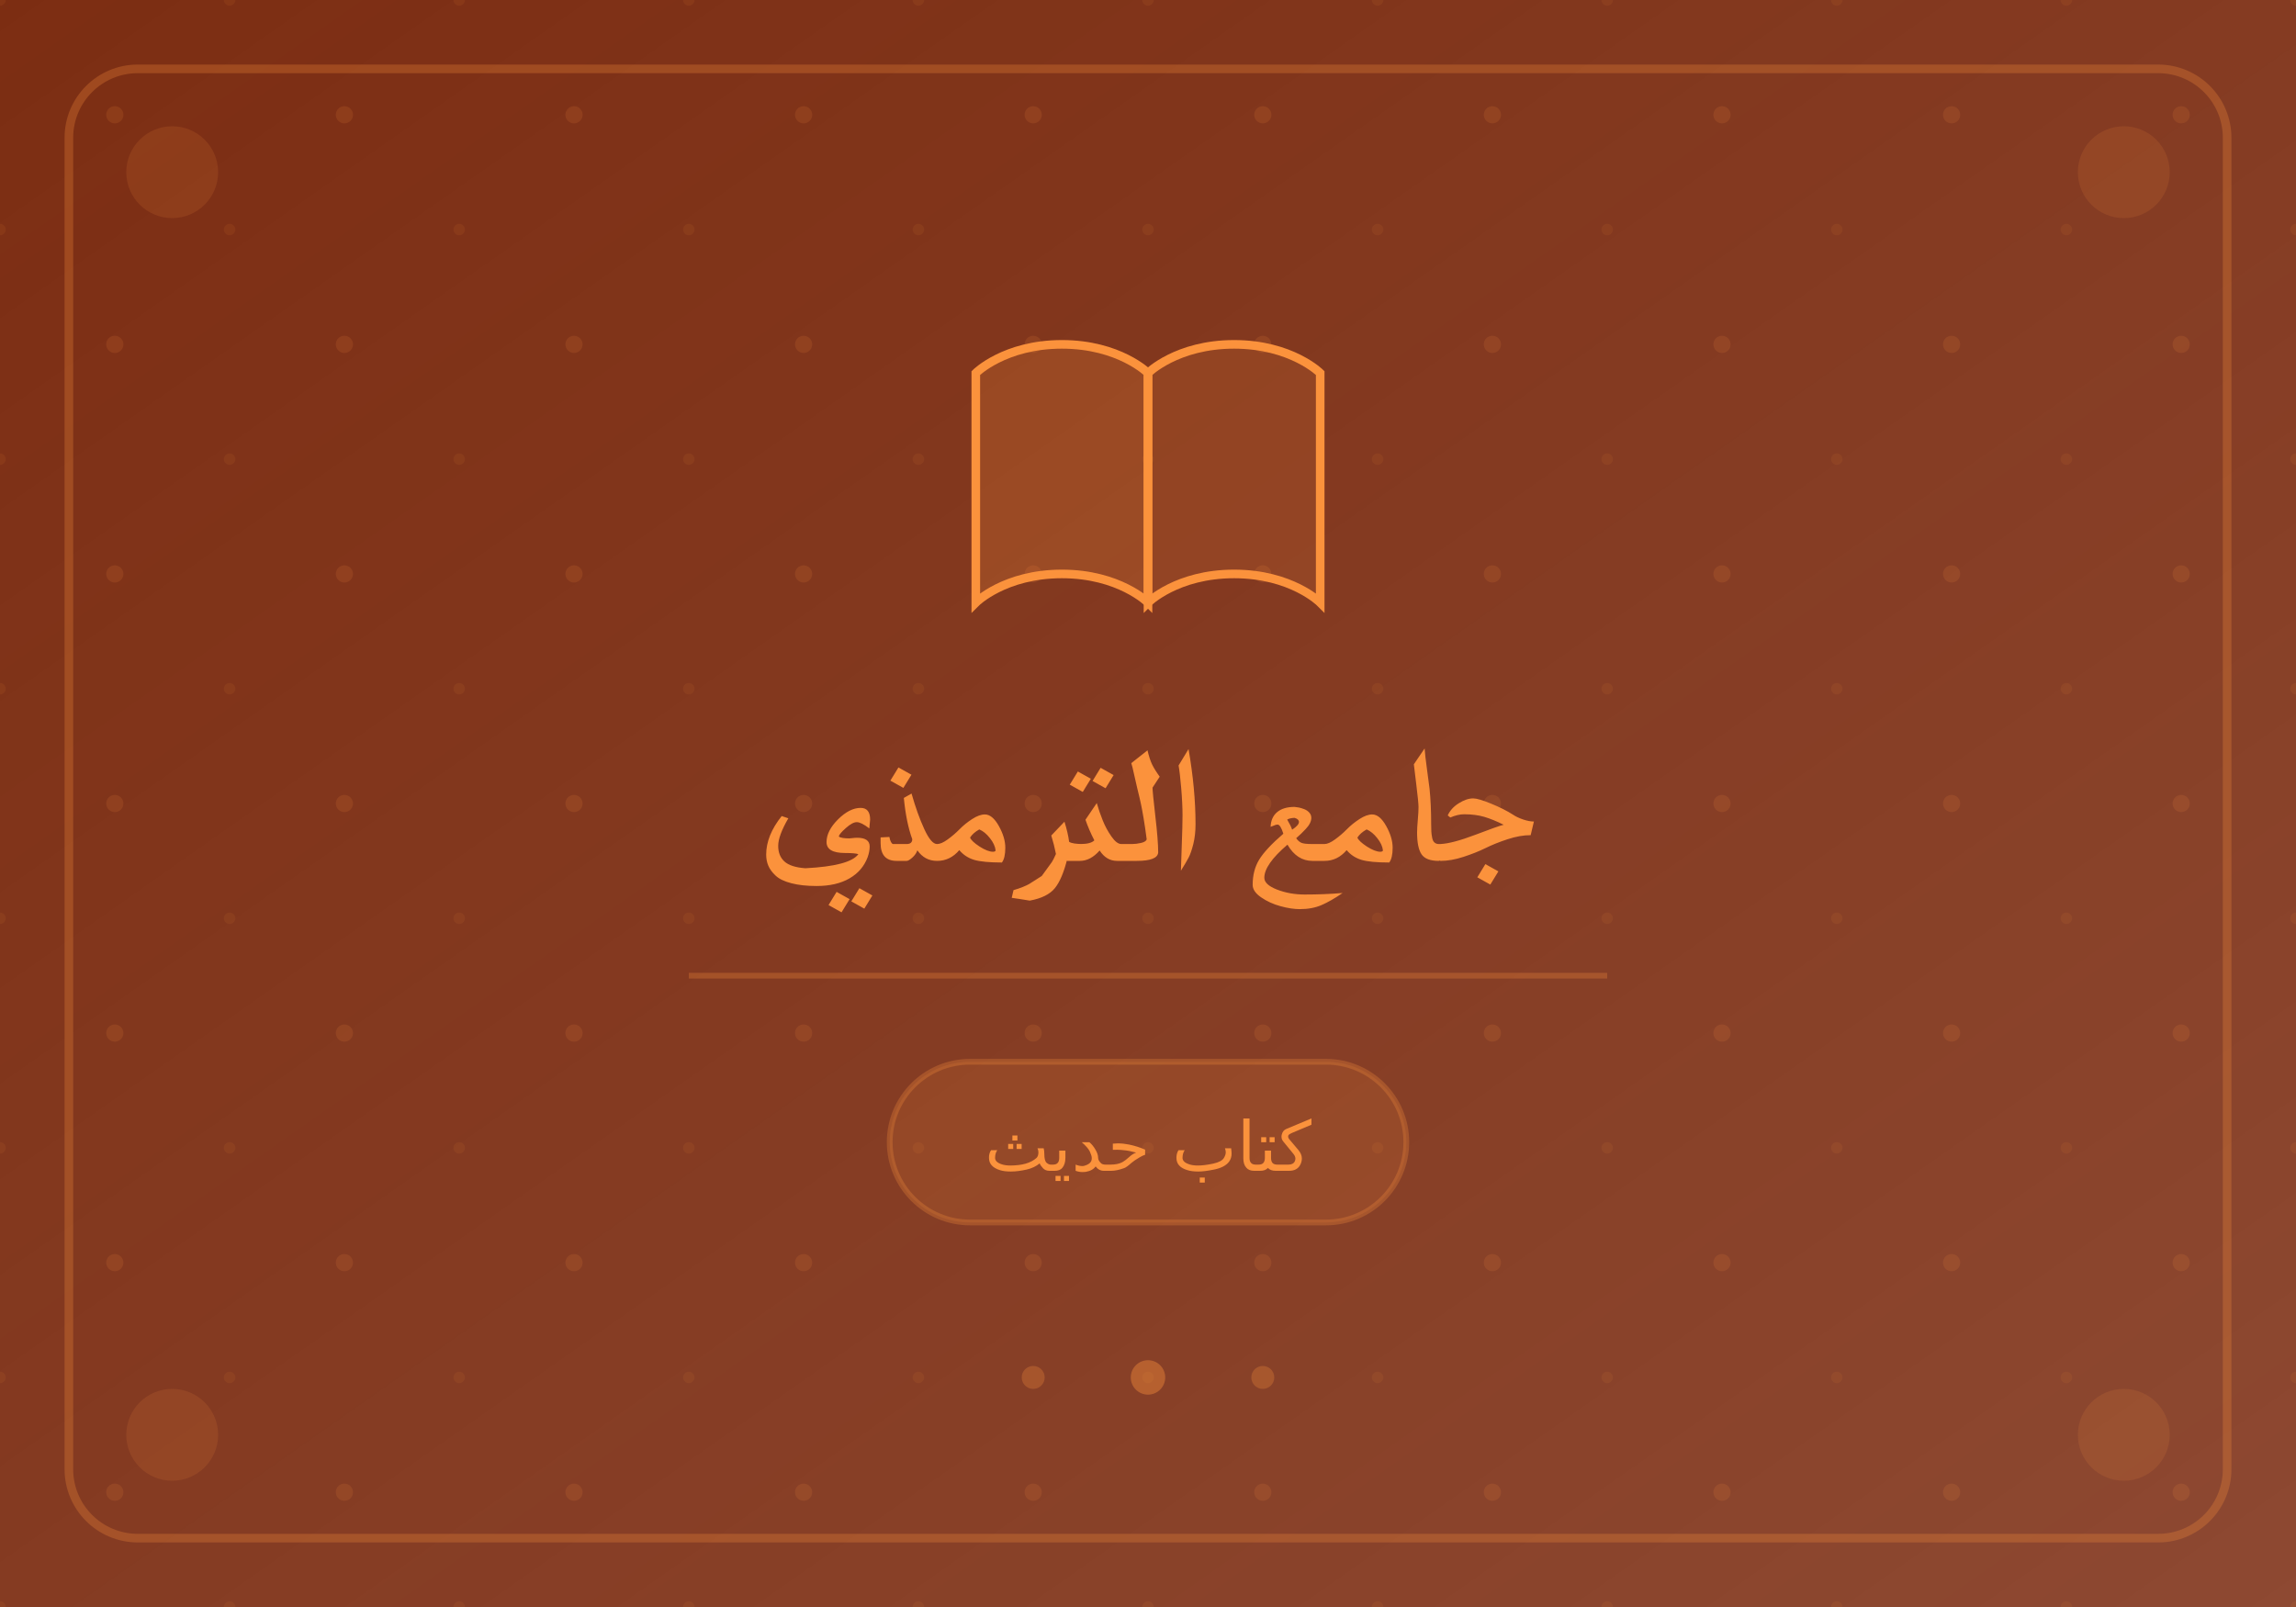
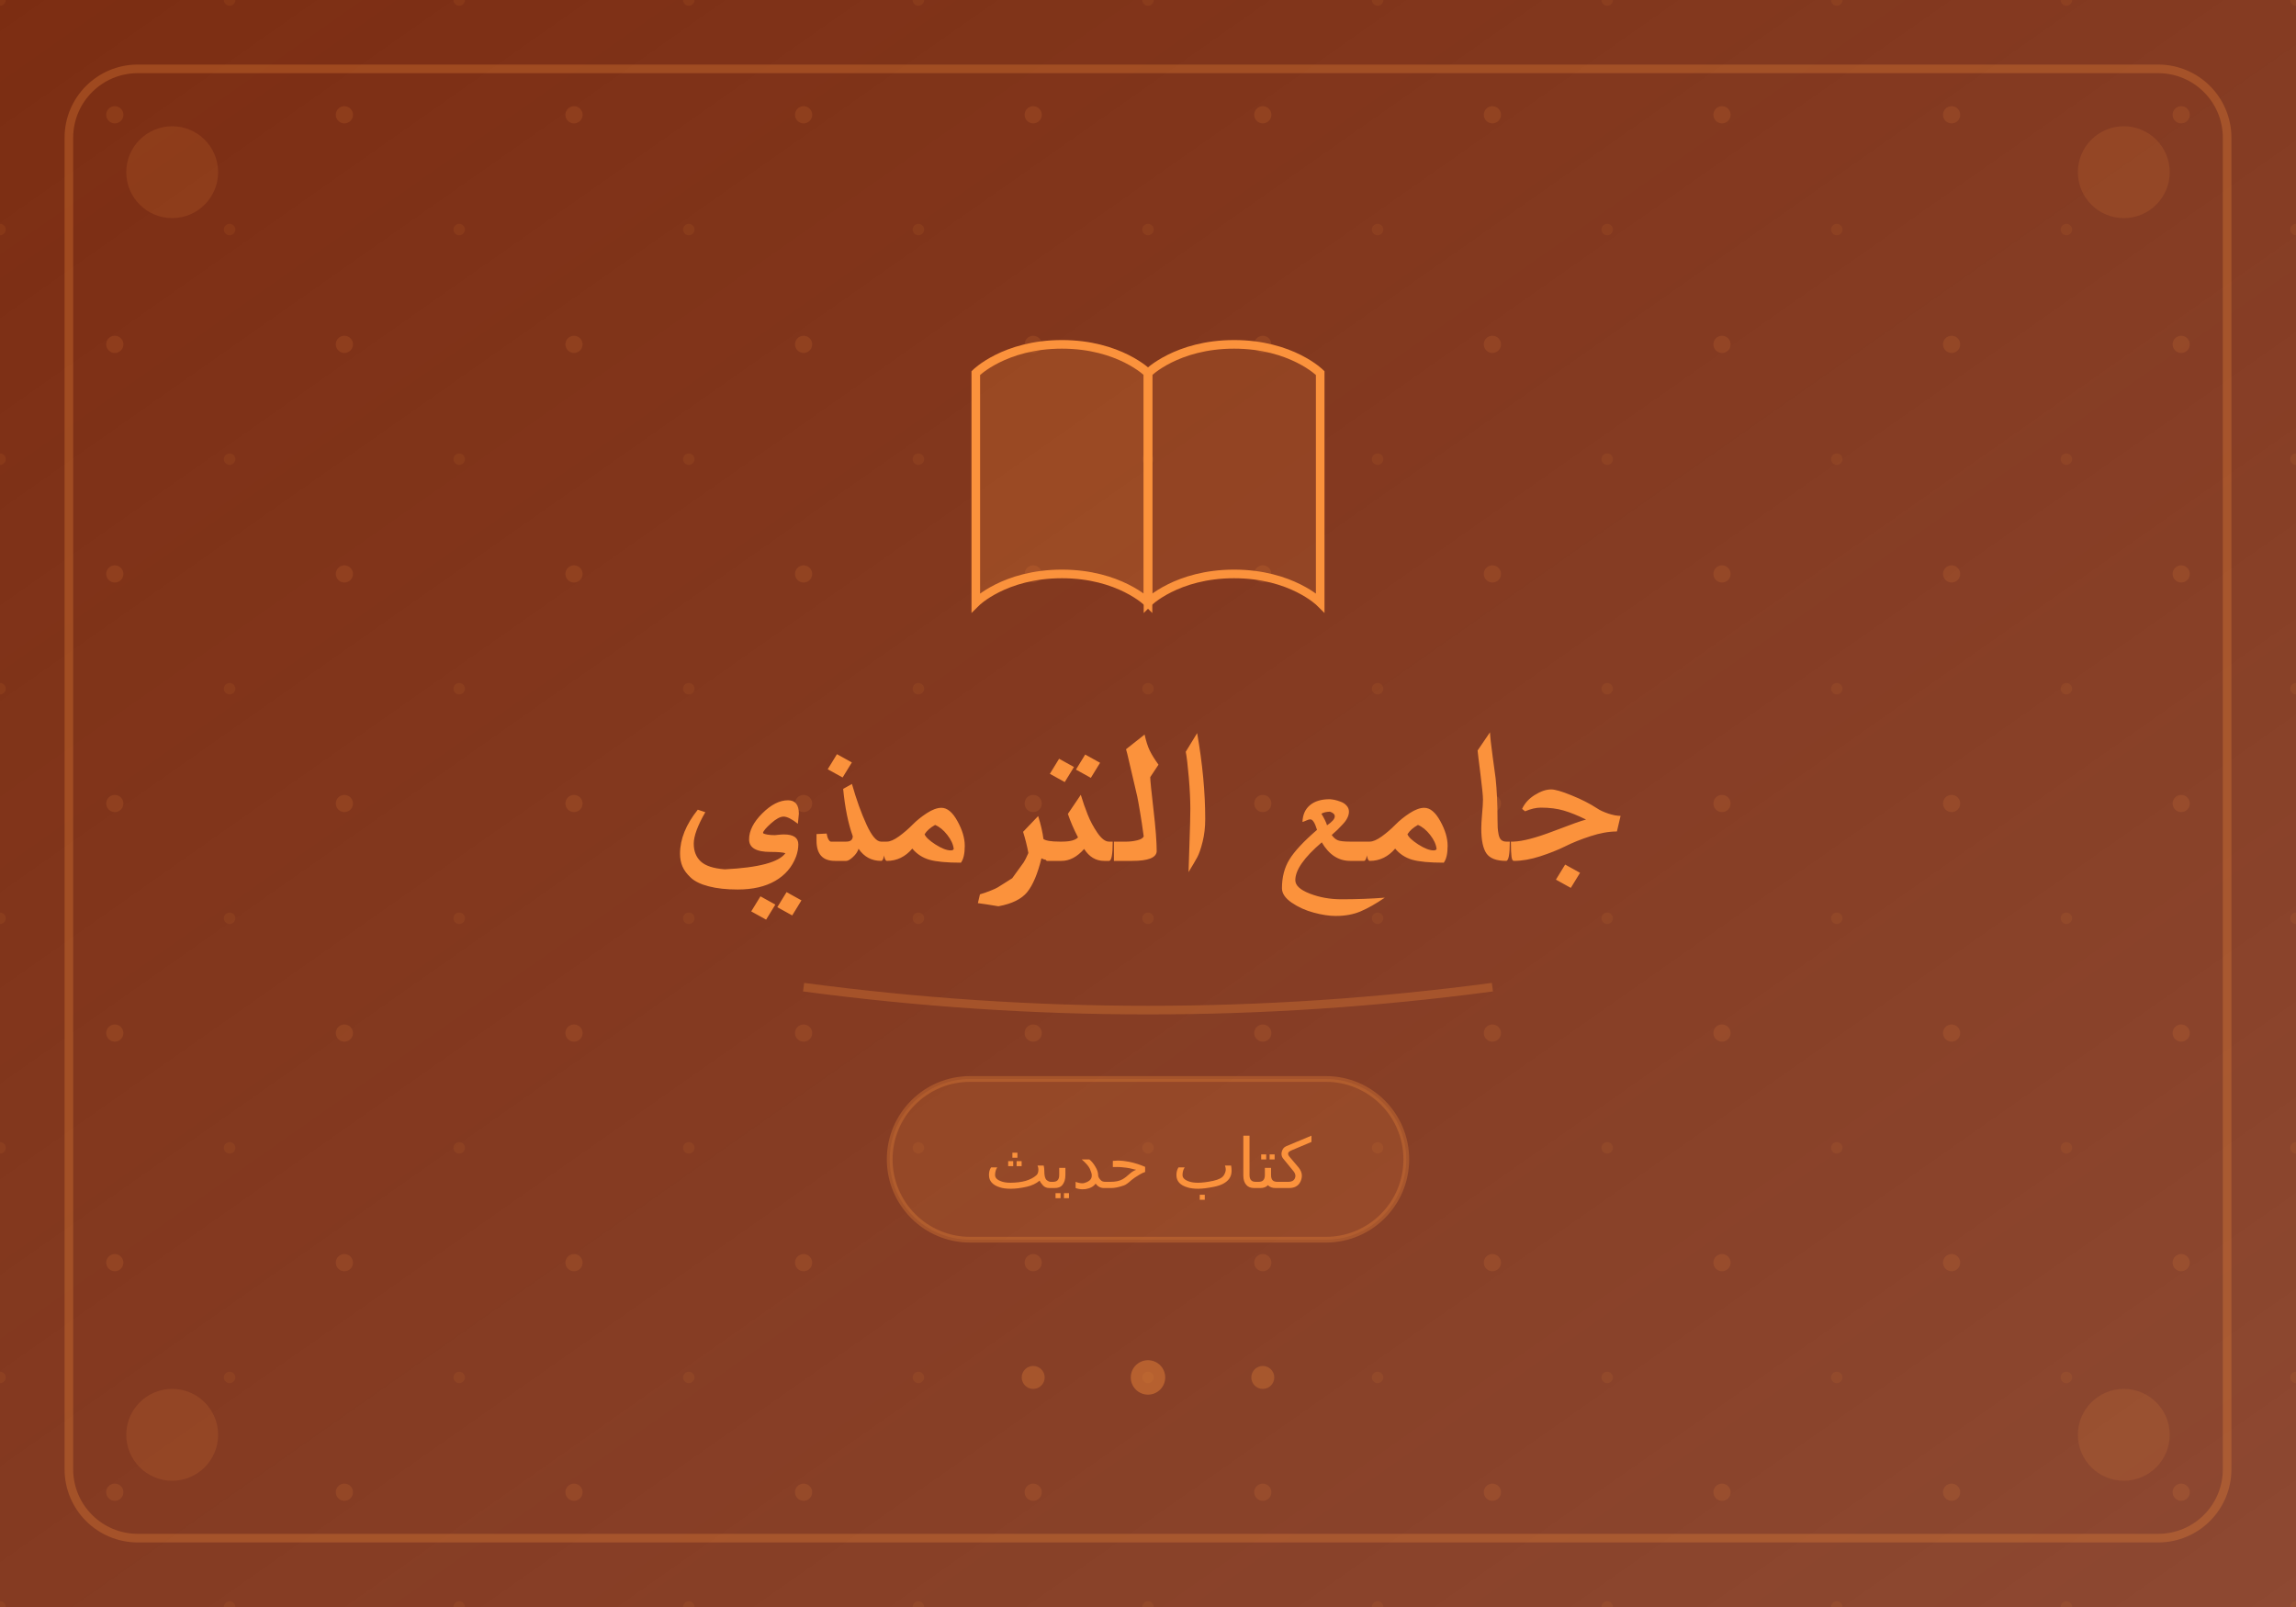
<svg xmlns="http://www.w3.org/2000/svg" width="400" height="280" viewBox="0 0 400 280">
  <defs>
    <linearGradient id="bg" x1="0%" y1="0%" x2="100%" y2="100%">
      <stop offset="0%" style="stop-color:#7c2d12;stop-opacity:1" />
      <stop offset="100%" style="stop-color:#7c2d12dd;stop-opacity:1" />
    </linearGradient>
    <pattern id="pattern-tirmidhi" width="40" height="40" patternUnits="userSpaceOnUse">
      <circle cx="20" cy="20" r="1.5" fill="#fb923c22" />
      <circle cx="0" cy="0" r="1" fill="#fb923c15" />
      <circle cx="40" cy="0" r="1" fill="#fb923c15" />
      <circle cx="0" cy="40" r="1" fill="#fb923c15" />
      <circle cx="40" cy="40" r="1" fill="#fb923c15" />
    </pattern>
  </defs>
  <rect width="400" height="280" fill="url(#bg)" />
  <rect width="400" height="280" fill="url(#pattern-tirmidhi)" />
  <rect x="12" y="12" width="376" height="256" rx="12" fill="none" stroke="#fb923c44" stroke-width="1.5" />
  <circle cx="30" cy="30" r="8" fill="#fb923c22" />
  <circle cx="370" cy="30" r="8" fill="#fb923c22" />
  <circle cx="30" cy="250" r="8" fill="#fb923c22" />
  <circle cx="370" cy="250" r="8" fill="#fb923c22" />
  <g transform="translate(175, 60)" fill="#fb923c">
    <path d="M25 5 C25 5 20 0 10 0 C0 0 -5 5 -5 5 L-5 45 C-5 45 0 40 10 40 C20 40 25 45 25 45 Z" fill="#fb923c33" stroke="#fb923c" stroke-width="1.5" />
    <path d="M25 5 C25 5 30 0 40 0 C50 0 55 5 55 5 L55 45 C55 45 50 40 40 40 C30 40 25 45 25 45 Z" fill="#fb923c22" stroke="#fb923c" stroke-width="1.5" />
    <line x1="25" y1="5" x2="25" y2="45" stroke="#fb923c" stroke-width="1" />
  </g>
-   <text x="200" y="150" text-anchor="middle" fill="#fb923c" font-family="'Amiri', 'Traditional Arabic', serif" font-size="28" font-weight="bold">جامع الترمذي</text>
-   <line x1="120" y1="170" x2="280" y2="170" stroke="#fb923c44" stroke-width="1" />
-   <rect x="155" y="185" width="90" height="28" rx="14" fill="#fb923c22" stroke="#fb923c44" stroke-width="1" />
-   <text x="200" y="204" text-anchor="middle" fill="#fb923c" font-family="'Tajawal', sans-serif" font-size="12" font-weight="500">كتاب حديث</text>
+   <text x="200" y="150" text-anchor="middle" fill="#fb923c" font-family="'Thuluth', 'AMiri', 'Traditional Arabic', serif" font-size="32" font-weight="bold" letter-spacing="1">جامع الترمذي</text>
+   <path d="M140 172 Q200 180 260 172" fill="none" stroke="#fb923c44" stroke-width="1.5" />
+   <rect x="155" y="188" width="90" height="28" rx="14" fill="#fb923c22" stroke="#fb923c44" stroke-width="1" />
+   <text x="200" y="207" text-anchor="middle" fill="#fb923c" font-family="'Tajawal', sans-serif" font-size="12" font-weight="500">كتاب حديث</text>
  <circle cx="180" cy="240" r="2" fill="#fb923c44" />
  <circle cx="200" cy="240" r="3" fill="#fb923c66" />
  <circle cx="220" cy="240" r="2" fill="#fb923c44" />
</svg>
